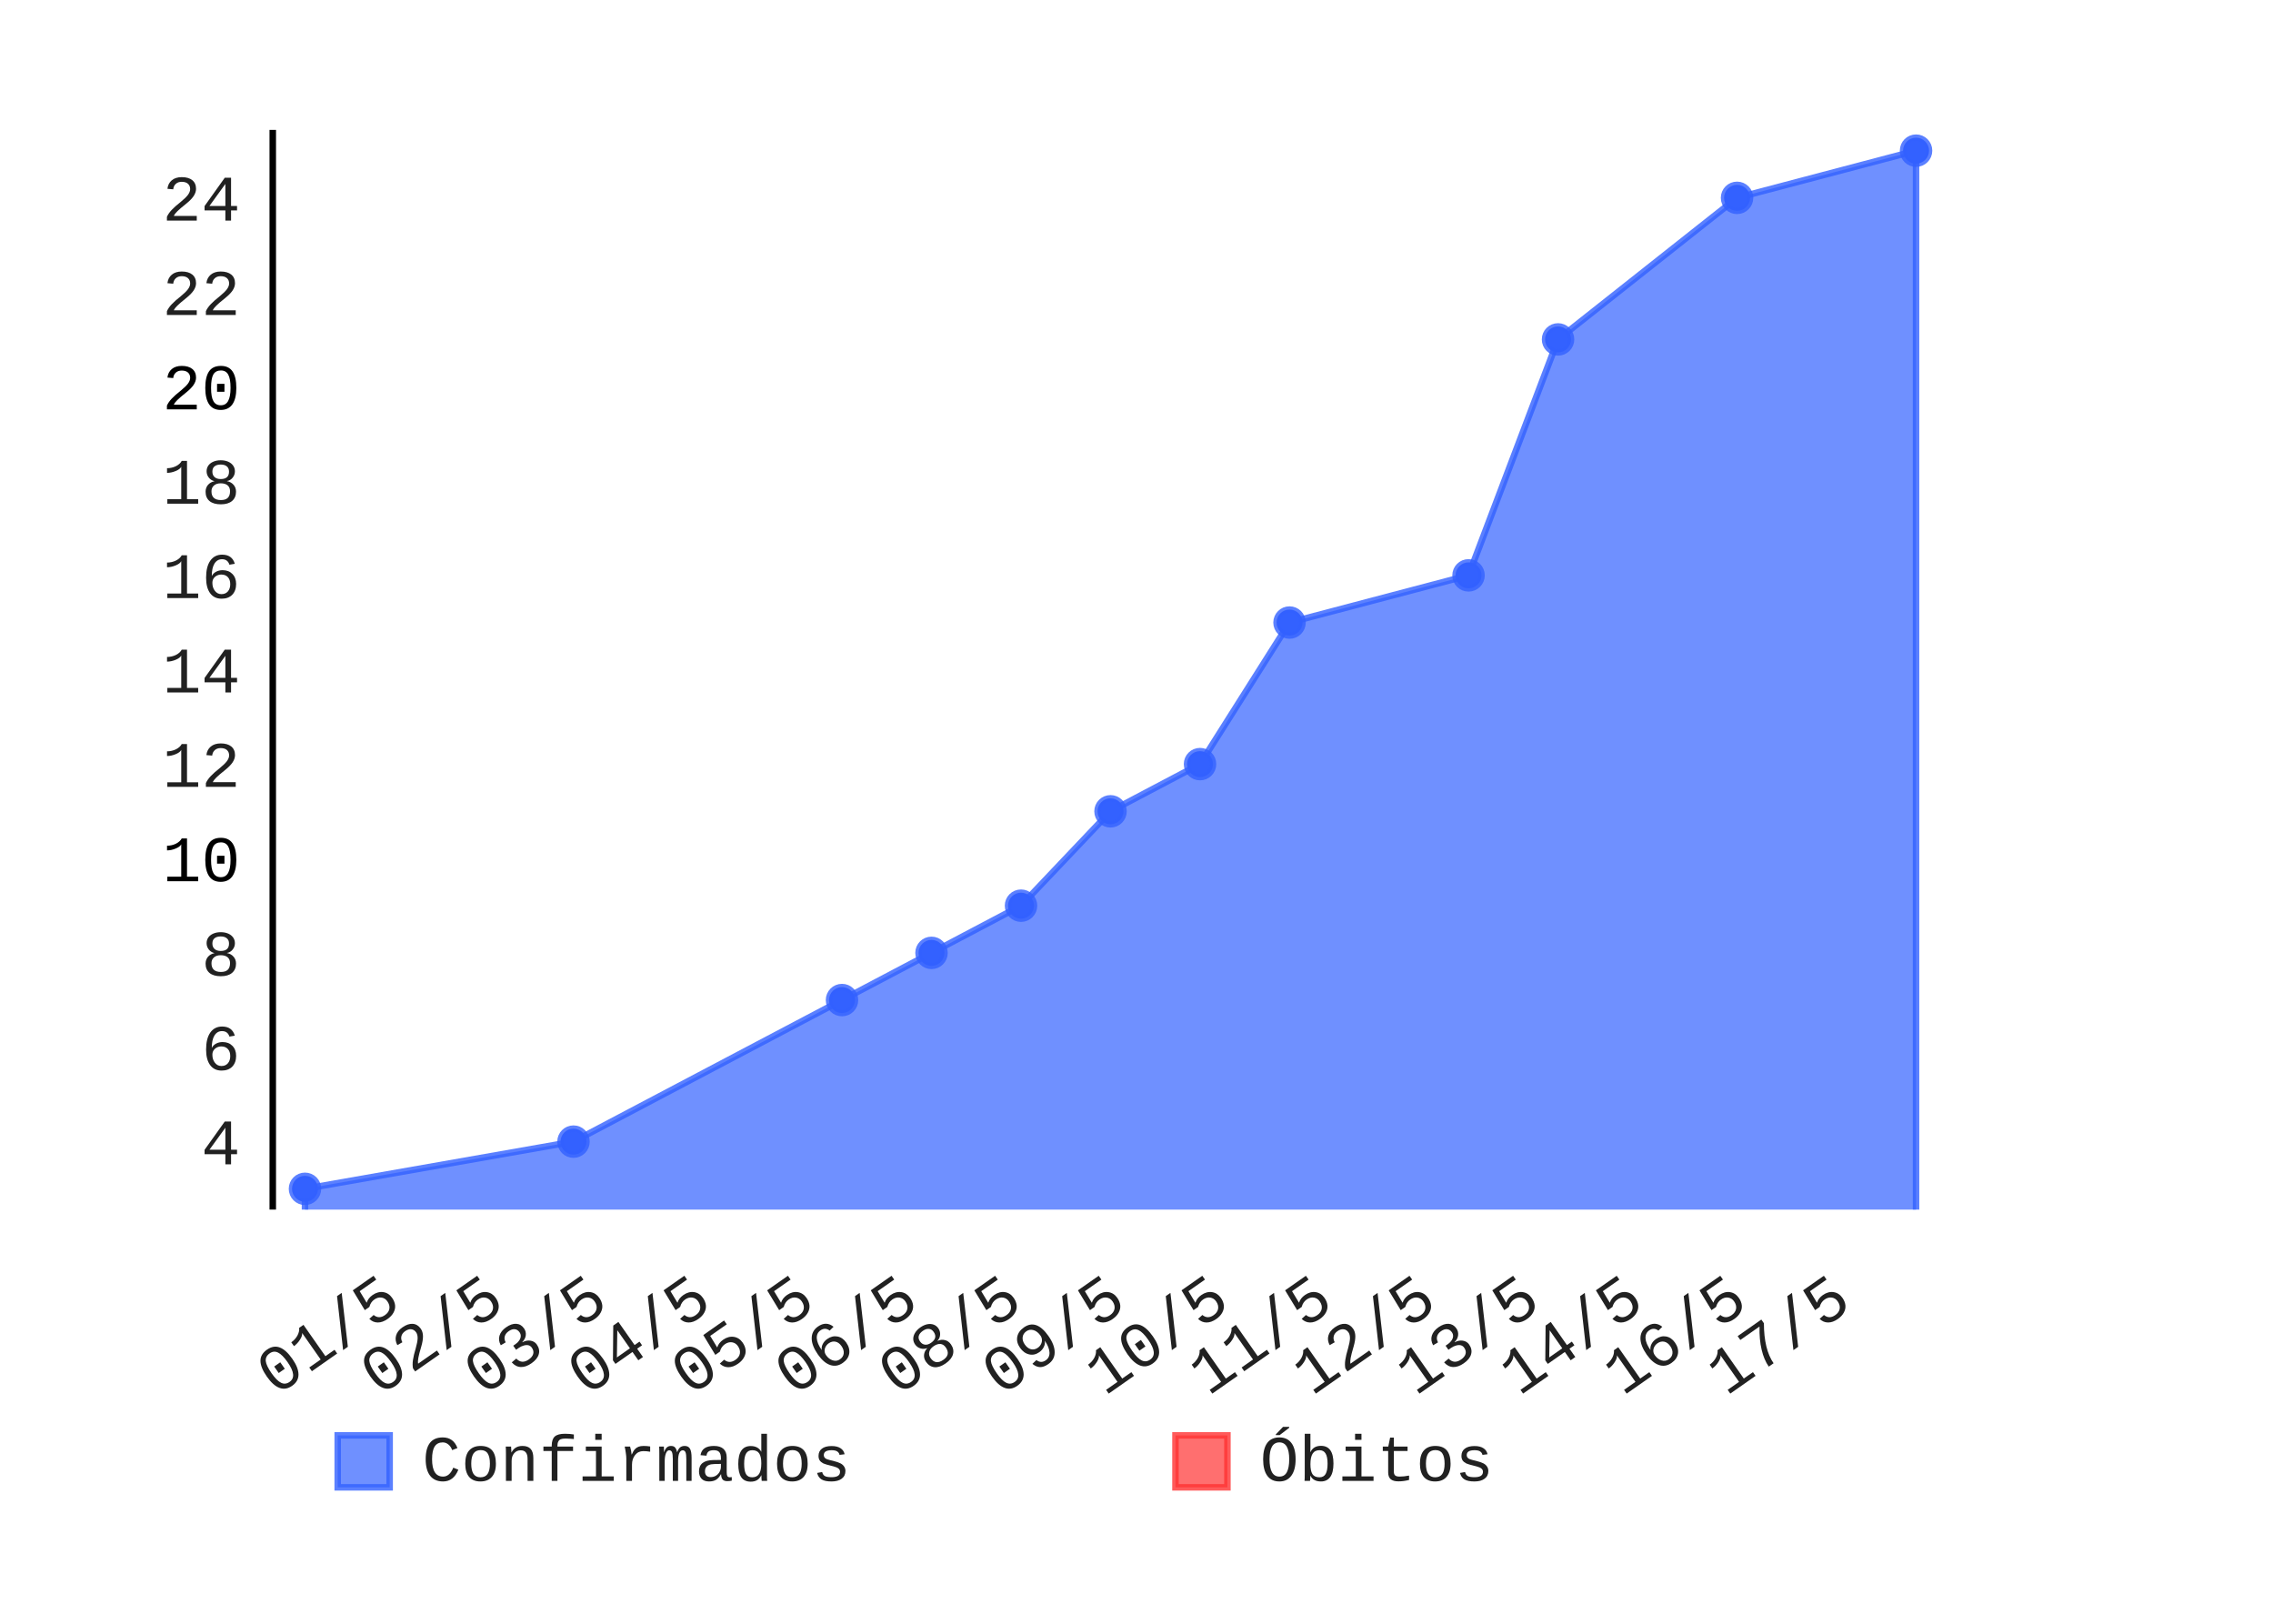
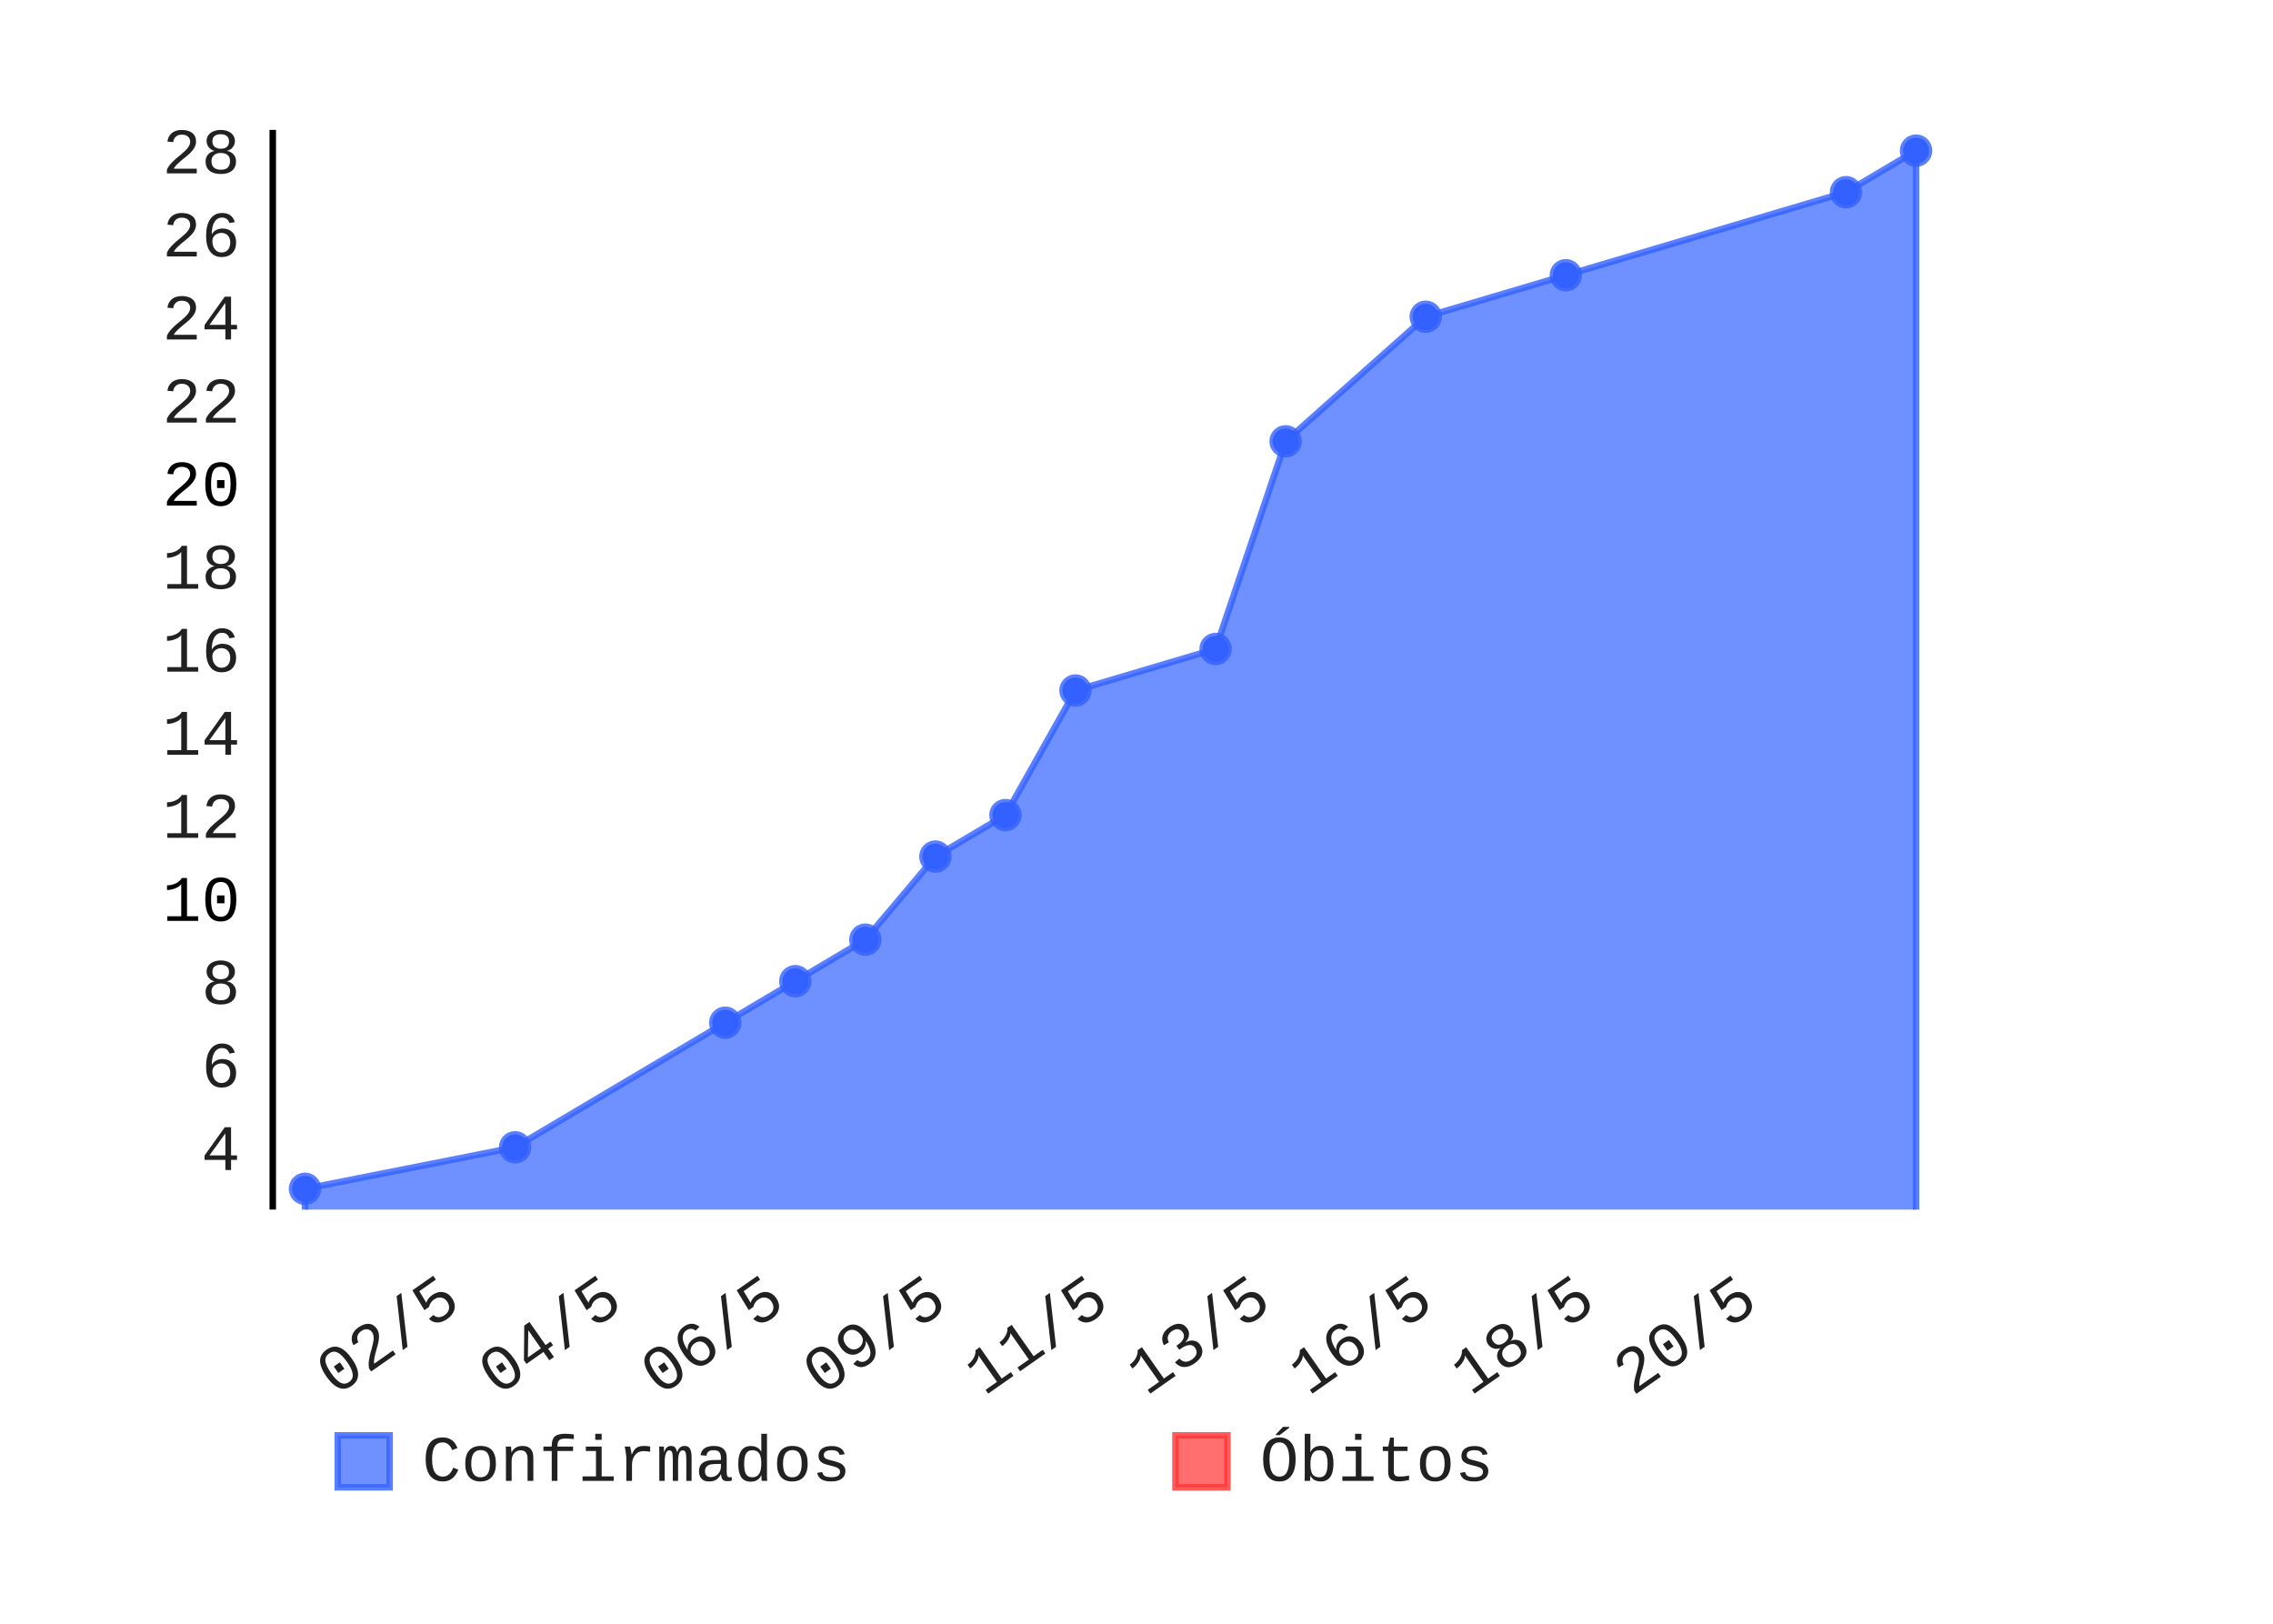
- <svg xmlns="http://www.w3.org/2000/svg" id="chart-f86753f5-d004-4260-9405-9b2d857cda17" class="pygal-chart" viewBox="0 0 350 250" width="350" height="250">
+ <svg xmlns="http://www.w3.org/2000/svg" id="chart-be30c157-8542-431a-92e0-816f533727b7" class="pygal-chart" viewBox="0 0 350 250" width="350" height="250">
  <defs>
-     <style type="text/css">#chart-f86753f5-d004-4260-9405-9b2d857cda17{-webkit-user-select:none;-webkit-font-smoothing:antialiased;font-family:Consolas,"Liberation Mono",Menlo,Courier,monospace}#chart-f86753f5-d004-4260-9405-9b2d857cda17 .title{font-family:Consolas,"Liberation Mono",Menlo,Courier,monospace;font-size:8px}#chart-f86753f5-d004-4260-9405-9b2d857cda17 .legends .legend text{font-family:Consolas,"Liberation Mono",Menlo,Courier,monospace;font-size:10px}#chart-f86753f5-d004-4260-9405-9b2d857cda17 .axis text{font-family:Consolas,"Liberation Mono",Menlo,Courier,monospace;font-size:10px}#chart-f86753f5-d004-4260-9405-9b2d857cda17 .axis text.major{font-family:Consolas,"Liberation Mono",Menlo,Courier,monospace;font-size:10px}#chart-f86753f5-d004-4260-9405-9b2d857cda17 .text-overlay text.value{font-family:Consolas,"Liberation Mono",Menlo,Courier,monospace;font-size:16px}#chart-f86753f5-d004-4260-9405-9b2d857cda17 .text-overlay text.label{font-family:Consolas,"Liberation Mono",Menlo,Courier,monospace;font-size:10px}#chart-f86753f5-d004-4260-9405-9b2d857cda17 .tooltip{font-family:Consolas,"Liberation Mono",Menlo,Courier,monospace;font-size:12px}#chart-f86753f5-d004-4260-9405-9b2d857cda17 text.no_data{font-family:Consolas,"Liberation Mono",Menlo,Courier,monospace;font-size:64px}
- #chart-f86753f5-d004-4260-9405-9b2d857cda17{background-color:transparent}#chart-f86753f5-d004-4260-9405-9b2d857cda17 path,#chart-f86753f5-d004-4260-9405-9b2d857cda17 line,#chart-f86753f5-d004-4260-9405-9b2d857cda17 rect,#chart-f86753f5-d004-4260-9405-9b2d857cda17 circle{-webkit-transition:150ms;-moz-transition:150ms;transition:150ms}#chart-f86753f5-d004-4260-9405-9b2d857cda17 .graph &gt; .background{fill:transparent}#chart-f86753f5-d004-4260-9405-9b2d857cda17 .plot &gt; .background{fill:rgba(255,255,255,1)}#chart-f86753f5-d004-4260-9405-9b2d857cda17 .graph{fill:rgba(0,0,0,.87)}#chart-f86753f5-d004-4260-9405-9b2d857cda17 text.no_data{fill:rgba(0,0,0,1)}#chart-f86753f5-d004-4260-9405-9b2d857cda17 .title{fill:rgba(0,0,0,1)}#chart-f86753f5-d004-4260-9405-9b2d857cda17 .legends .legend text{fill:rgba(0,0,0,.87)}#chart-f86753f5-d004-4260-9405-9b2d857cda17 .legends .legend:hover text{fill:rgba(0,0,0,1)}#chart-f86753f5-d004-4260-9405-9b2d857cda17 .axis .line{stroke:rgba(0,0,0,1)}#chart-f86753f5-d004-4260-9405-9b2d857cda17 .axis .guide.line{stroke:rgba(0,0,0,.54)}#chart-f86753f5-d004-4260-9405-9b2d857cda17 .axis .major.line{stroke:rgba(0,0,0,.87)}#chart-f86753f5-d004-4260-9405-9b2d857cda17 .axis text.major{fill:rgba(0,0,0,1)}#chart-f86753f5-d004-4260-9405-9b2d857cda17 .axis.y .guides:hover .guide.line,#chart-f86753f5-d004-4260-9405-9b2d857cda17 .line-graph .axis.x .guides:hover .guide.line,#chart-f86753f5-d004-4260-9405-9b2d857cda17 .stackedline-graph .axis.x .guides:hover .guide.line,#chart-f86753f5-d004-4260-9405-9b2d857cda17 .xy-graph .axis.x .guides:hover .guide.line{stroke:rgba(0,0,0,1)}#chart-f86753f5-d004-4260-9405-9b2d857cda17 .axis .guides:hover text{fill:rgba(0,0,0,1)}#chart-f86753f5-d004-4260-9405-9b2d857cda17 .reactive{fill-opacity:.7;stroke-opacity:.8}#chart-f86753f5-d004-4260-9405-9b2d857cda17 .ci{stroke:rgba(0,0,0,.87)}#chart-f86753f5-d004-4260-9405-9b2d857cda17 .reactive.active,#chart-f86753f5-d004-4260-9405-9b2d857cda17 .active .reactive{fill-opacity:.8;stroke-opacity:.9;stroke-width:4}#chart-f86753f5-d004-4260-9405-9b2d857cda17 .ci .reactive.active{stroke-width:1.5}#chart-f86753f5-d004-4260-9405-9b2d857cda17 .series text{fill:rgba(0,0,0,1)}#chart-f86753f5-d004-4260-9405-9b2d857cda17 .tooltip rect{fill:rgba(255,255,255,1);stroke:rgba(0,0,0,1);-webkit-transition:opacity 150ms;-moz-transition:opacity 150ms;transition:opacity 150ms}#chart-f86753f5-d004-4260-9405-9b2d857cda17 .tooltip .label{fill:rgba(0,0,0,.87)}#chart-f86753f5-d004-4260-9405-9b2d857cda17 .tooltip .label{fill:rgba(0,0,0,.87)}#chart-f86753f5-d004-4260-9405-9b2d857cda17 .tooltip .legend{font-size:.8em;fill:rgba(0,0,0,.54)}#chart-f86753f5-d004-4260-9405-9b2d857cda17 .tooltip .x_label{font-size:.6em;fill:rgba(0,0,0,1)}#chart-f86753f5-d004-4260-9405-9b2d857cda17 .tooltip .xlink{font-size:.5em;text-decoration:underline}#chart-f86753f5-d004-4260-9405-9b2d857cda17 .tooltip .value{font-size:1.5em}#chart-f86753f5-d004-4260-9405-9b2d857cda17 .bound{font-size:.5em}#chart-f86753f5-d004-4260-9405-9b2d857cda17 .max-value{font-size:.75em;fill:rgba(0,0,0,.54)}#chart-f86753f5-d004-4260-9405-9b2d857cda17 .map-element{fill:rgba(255,255,255,1);stroke:rgba(0,0,0,.54) !important}#chart-f86753f5-d004-4260-9405-9b2d857cda17 .map-element .reactive{fill-opacity:inherit;stroke-opacity:inherit}#chart-f86753f5-d004-4260-9405-9b2d857cda17 .color-0,#chart-f86753f5-d004-4260-9405-9b2d857cda17 .color-0 a:visited{stroke:#3361FF;fill:#3361FF}#chart-f86753f5-d004-4260-9405-9b2d857cda17 .color-1,#chart-f86753f5-d004-4260-9405-9b2d857cda17 .color-1 a:visited{stroke:#FF3333;fill:#FF3333}#chart-f86753f5-d004-4260-9405-9b2d857cda17 .text-overlay .color-0 text{fill:black}#chart-f86753f5-d004-4260-9405-9b2d857cda17 .text-overlay .color-1 text{fill:black}
- #chart-f86753f5-d004-4260-9405-9b2d857cda17 text.no_data{text-anchor:middle}#chart-f86753f5-d004-4260-9405-9b2d857cda17 .guide.line{fill:none}#chart-f86753f5-d004-4260-9405-9b2d857cda17 .centered{text-anchor:middle}#chart-f86753f5-d004-4260-9405-9b2d857cda17 .title{text-anchor:middle}#chart-f86753f5-d004-4260-9405-9b2d857cda17 .legends .legend text{fill-opacity:1}#chart-f86753f5-d004-4260-9405-9b2d857cda17 .axis.x text{text-anchor:middle}#chart-f86753f5-d004-4260-9405-9b2d857cda17 .axis.x:not(.web) text[transform]{text-anchor:start}#chart-f86753f5-d004-4260-9405-9b2d857cda17 .axis.x:not(.web) text[transform].backwards{text-anchor:end}#chart-f86753f5-d004-4260-9405-9b2d857cda17 .axis.y text{text-anchor:end}#chart-f86753f5-d004-4260-9405-9b2d857cda17 .axis.y text[transform].backwards{text-anchor:start}#chart-f86753f5-d004-4260-9405-9b2d857cda17 .axis.y2 text{text-anchor:start}#chart-f86753f5-d004-4260-9405-9b2d857cda17 .axis.y2 text[transform].backwards{text-anchor:end}#chart-f86753f5-d004-4260-9405-9b2d857cda17 .axis .guide.line{stroke-dasharray:4,4}#chart-f86753f5-d004-4260-9405-9b2d857cda17 .axis .major.guide.line{stroke-dasharray:6,6}#chart-f86753f5-d004-4260-9405-9b2d857cda17 .horizontal .axis.y .guide.line,#chart-f86753f5-d004-4260-9405-9b2d857cda17 .horizontal .axis.y2 .guide.line,#chart-f86753f5-d004-4260-9405-9b2d857cda17 .vertical .axis.x .guide.line{opacity:0}#chart-f86753f5-d004-4260-9405-9b2d857cda17 .horizontal .axis.always_show .guide.line,#chart-f86753f5-d004-4260-9405-9b2d857cda17 .vertical .axis.always_show .guide.line{opacity:1 !important}#chart-f86753f5-d004-4260-9405-9b2d857cda17 .axis.y .guides:hover .guide.line,#chart-f86753f5-d004-4260-9405-9b2d857cda17 .axis.y2 .guides:hover .guide.line,#chart-f86753f5-d004-4260-9405-9b2d857cda17 .axis.x .guides:hover .guide.line{opacity:1}#chart-f86753f5-d004-4260-9405-9b2d857cda17 .axis .guides:hover text{opacity:1}#chart-f86753f5-d004-4260-9405-9b2d857cda17 .nofill{fill:none}#chart-f86753f5-d004-4260-9405-9b2d857cda17 .subtle-fill{fill-opacity:.2}#chart-f86753f5-d004-4260-9405-9b2d857cda17 .dot{stroke-width:1px;fill-opacity:1}#chart-f86753f5-d004-4260-9405-9b2d857cda17 .dot.active{stroke-width:5px}#chart-f86753f5-d004-4260-9405-9b2d857cda17 .dot.negative{fill:transparent}#chart-f86753f5-d004-4260-9405-9b2d857cda17 text,#chart-f86753f5-d004-4260-9405-9b2d857cda17 tspan{stroke:none !important}#chart-f86753f5-d004-4260-9405-9b2d857cda17 .series text.active{opacity:1}#chart-f86753f5-d004-4260-9405-9b2d857cda17 .tooltip rect{fill-opacity:.95;stroke-width:.5}#chart-f86753f5-d004-4260-9405-9b2d857cda17 .tooltip text{fill-opacity:1}#chart-f86753f5-d004-4260-9405-9b2d857cda17 .showable{visibility:hidden}#chart-f86753f5-d004-4260-9405-9b2d857cda17 .showable.shown{visibility:visible}#chart-f86753f5-d004-4260-9405-9b2d857cda17 .gauge-background{fill:rgba(229,229,229,1);stroke:none}#chart-f86753f5-d004-4260-9405-9b2d857cda17 .bg-lines{stroke:transparent;stroke-width:2px}</style>
+     <style type="text/css">#chart-be30c157-8542-431a-92e0-816f533727b7{-webkit-user-select:none;-webkit-font-smoothing:antialiased;font-family:Consolas,"Liberation Mono",Menlo,Courier,monospace}#chart-be30c157-8542-431a-92e0-816f533727b7 .title{font-family:Consolas,"Liberation Mono",Menlo,Courier,monospace;font-size:8px}#chart-be30c157-8542-431a-92e0-816f533727b7 .legends .legend text{font-family:Consolas,"Liberation Mono",Menlo,Courier,monospace;font-size:10px}#chart-be30c157-8542-431a-92e0-816f533727b7 .axis text{font-family:Consolas,"Liberation Mono",Menlo,Courier,monospace;font-size:10px}#chart-be30c157-8542-431a-92e0-816f533727b7 .axis text.major{font-family:Consolas,"Liberation Mono",Menlo,Courier,monospace;font-size:10px}#chart-be30c157-8542-431a-92e0-816f533727b7 .text-overlay text.value{font-family:Consolas,"Liberation Mono",Menlo,Courier,monospace;font-size:16px}#chart-be30c157-8542-431a-92e0-816f533727b7 .text-overlay text.label{font-family:Consolas,"Liberation Mono",Menlo,Courier,monospace;font-size:10px}#chart-be30c157-8542-431a-92e0-816f533727b7 .tooltip{font-family:Consolas,"Liberation Mono",Menlo,Courier,monospace;font-size:12px}#chart-be30c157-8542-431a-92e0-816f533727b7 text.no_data{font-family:Consolas,"Liberation Mono",Menlo,Courier,monospace;font-size:64px}
+ #chart-be30c157-8542-431a-92e0-816f533727b7{background-color:transparent}#chart-be30c157-8542-431a-92e0-816f533727b7 path,#chart-be30c157-8542-431a-92e0-816f533727b7 line,#chart-be30c157-8542-431a-92e0-816f533727b7 rect,#chart-be30c157-8542-431a-92e0-816f533727b7 circle{-webkit-transition:150ms;-moz-transition:150ms;transition:150ms}#chart-be30c157-8542-431a-92e0-816f533727b7 .graph &gt; .background{fill:transparent}#chart-be30c157-8542-431a-92e0-816f533727b7 .plot &gt; .background{fill:rgba(255,255,255,1)}#chart-be30c157-8542-431a-92e0-816f533727b7 .graph{fill:rgba(0,0,0,.87)}#chart-be30c157-8542-431a-92e0-816f533727b7 text.no_data{fill:rgba(0,0,0,1)}#chart-be30c157-8542-431a-92e0-816f533727b7 .title{fill:rgba(0,0,0,1)}#chart-be30c157-8542-431a-92e0-816f533727b7 .legends .legend text{fill:rgba(0,0,0,.87)}#chart-be30c157-8542-431a-92e0-816f533727b7 .legends .legend:hover text{fill:rgba(0,0,0,1)}#chart-be30c157-8542-431a-92e0-816f533727b7 .axis .line{stroke:rgba(0,0,0,1)}#chart-be30c157-8542-431a-92e0-816f533727b7 .axis .guide.line{stroke:rgba(0,0,0,.54)}#chart-be30c157-8542-431a-92e0-816f533727b7 .axis .major.line{stroke:rgba(0,0,0,.87)}#chart-be30c157-8542-431a-92e0-816f533727b7 .axis text.major{fill:rgba(0,0,0,1)}#chart-be30c157-8542-431a-92e0-816f533727b7 .axis.y .guides:hover .guide.line,#chart-be30c157-8542-431a-92e0-816f533727b7 .line-graph .axis.x .guides:hover .guide.line,#chart-be30c157-8542-431a-92e0-816f533727b7 .stackedline-graph .axis.x .guides:hover .guide.line,#chart-be30c157-8542-431a-92e0-816f533727b7 .xy-graph .axis.x .guides:hover .guide.line{stroke:rgba(0,0,0,1)}#chart-be30c157-8542-431a-92e0-816f533727b7 .axis .guides:hover text{fill:rgba(0,0,0,1)}#chart-be30c157-8542-431a-92e0-816f533727b7 .reactive{fill-opacity:.7;stroke-opacity:.8}#chart-be30c157-8542-431a-92e0-816f533727b7 .ci{stroke:rgba(0,0,0,.87)}#chart-be30c157-8542-431a-92e0-816f533727b7 .reactive.active,#chart-be30c157-8542-431a-92e0-816f533727b7 .active .reactive{fill-opacity:.8;stroke-opacity:.9;stroke-width:4}#chart-be30c157-8542-431a-92e0-816f533727b7 .ci .reactive.active{stroke-width:1.5}#chart-be30c157-8542-431a-92e0-816f533727b7 .series text{fill:rgba(0,0,0,1)}#chart-be30c157-8542-431a-92e0-816f533727b7 .tooltip rect{fill:rgba(255,255,255,1);stroke:rgba(0,0,0,1);-webkit-transition:opacity 150ms;-moz-transition:opacity 150ms;transition:opacity 150ms}#chart-be30c157-8542-431a-92e0-816f533727b7 .tooltip .label{fill:rgba(0,0,0,.87)}#chart-be30c157-8542-431a-92e0-816f533727b7 .tooltip .label{fill:rgba(0,0,0,.87)}#chart-be30c157-8542-431a-92e0-816f533727b7 .tooltip .legend{font-size:.8em;fill:rgba(0,0,0,.54)}#chart-be30c157-8542-431a-92e0-816f533727b7 .tooltip .x_label{font-size:.6em;fill:rgba(0,0,0,1)}#chart-be30c157-8542-431a-92e0-816f533727b7 .tooltip .xlink{font-size:.5em;text-decoration:underline}#chart-be30c157-8542-431a-92e0-816f533727b7 .tooltip .value{font-size:1.5em}#chart-be30c157-8542-431a-92e0-816f533727b7 .bound{font-size:.5em}#chart-be30c157-8542-431a-92e0-816f533727b7 .max-value{font-size:.75em;fill:rgba(0,0,0,.54)}#chart-be30c157-8542-431a-92e0-816f533727b7 .map-element{fill:rgba(255,255,255,1);stroke:rgba(0,0,0,.54) !important}#chart-be30c157-8542-431a-92e0-816f533727b7 .map-element .reactive{fill-opacity:inherit;stroke-opacity:inherit}#chart-be30c157-8542-431a-92e0-816f533727b7 .color-0,#chart-be30c157-8542-431a-92e0-816f533727b7 .color-0 a:visited{stroke:#3361FF;fill:#3361FF}#chart-be30c157-8542-431a-92e0-816f533727b7 .color-1,#chart-be30c157-8542-431a-92e0-816f533727b7 .color-1 a:visited{stroke:#FF3333;fill:#FF3333}#chart-be30c157-8542-431a-92e0-816f533727b7 .text-overlay .color-0 text{fill:black}#chart-be30c157-8542-431a-92e0-816f533727b7 .text-overlay .color-1 text{fill:black}
+ #chart-be30c157-8542-431a-92e0-816f533727b7 text.no_data{text-anchor:middle}#chart-be30c157-8542-431a-92e0-816f533727b7 .guide.line{fill:none}#chart-be30c157-8542-431a-92e0-816f533727b7 .centered{text-anchor:middle}#chart-be30c157-8542-431a-92e0-816f533727b7 .title{text-anchor:middle}#chart-be30c157-8542-431a-92e0-816f533727b7 .legends .legend text{fill-opacity:1}#chart-be30c157-8542-431a-92e0-816f533727b7 .axis.x text{text-anchor:middle}#chart-be30c157-8542-431a-92e0-816f533727b7 .axis.x:not(.web) text[transform]{text-anchor:start}#chart-be30c157-8542-431a-92e0-816f533727b7 .axis.x:not(.web) text[transform].backwards{text-anchor:end}#chart-be30c157-8542-431a-92e0-816f533727b7 .axis.y text{text-anchor:end}#chart-be30c157-8542-431a-92e0-816f533727b7 .axis.y text[transform].backwards{text-anchor:start}#chart-be30c157-8542-431a-92e0-816f533727b7 .axis.y2 text{text-anchor:start}#chart-be30c157-8542-431a-92e0-816f533727b7 .axis.y2 text[transform].backwards{text-anchor:end}#chart-be30c157-8542-431a-92e0-816f533727b7 .axis .guide.line{stroke-dasharray:4,4}#chart-be30c157-8542-431a-92e0-816f533727b7 .axis .major.guide.line{stroke-dasharray:6,6}#chart-be30c157-8542-431a-92e0-816f533727b7 .horizontal .axis.y .guide.line,#chart-be30c157-8542-431a-92e0-816f533727b7 .horizontal .axis.y2 .guide.line,#chart-be30c157-8542-431a-92e0-816f533727b7 .vertical .axis.x .guide.line{opacity:0}#chart-be30c157-8542-431a-92e0-816f533727b7 .horizontal .axis.always_show .guide.line,#chart-be30c157-8542-431a-92e0-816f533727b7 .vertical .axis.always_show .guide.line{opacity:1 !important}#chart-be30c157-8542-431a-92e0-816f533727b7 .axis.y .guides:hover .guide.line,#chart-be30c157-8542-431a-92e0-816f533727b7 .axis.y2 .guides:hover .guide.line,#chart-be30c157-8542-431a-92e0-816f533727b7 .axis.x .guides:hover .guide.line{opacity:1}#chart-be30c157-8542-431a-92e0-816f533727b7 .axis .guides:hover text{opacity:1}#chart-be30c157-8542-431a-92e0-816f533727b7 .nofill{fill:none}#chart-be30c157-8542-431a-92e0-816f533727b7 .subtle-fill{fill-opacity:.2}#chart-be30c157-8542-431a-92e0-816f533727b7 .dot{stroke-width:1px;fill-opacity:1}#chart-be30c157-8542-431a-92e0-816f533727b7 .dot.active{stroke-width:5px}#chart-be30c157-8542-431a-92e0-816f533727b7 .dot.negative{fill:transparent}#chart-be30c157-8542-431a-92e0-816f533727b7 text,#chart-be30c157-8542-431a-92e0-816f533727b7 tspan{stroke:none !important}#chart-be30c157-8542-431a-92e0-816f533727b7 .series text.active{opacity:1}#chart-be30c157-8542-431a-92e0-816f533727b7 .tooltip rect{fill-opacity:.95;stroke-width:.5}#chart-be30c157-8542-431a-92e0-816f533727b7 .tooltip text{fill-opacity:1}#chart-be30c157-8542-431a-92e0-816f533727b7 .showable{visibility:hidden}#chart-be30c157-8542-431a-92e0-816f533727b7 .showable.shown{visibility:visible}#chart-be30c157-8542-431a-92e0-816f533727b7 .gauge-background{fill:rgba(229,229,229,1);stroke:none}#chart-be30c157-8542-431a-92e0-816f533727b7 .bg-lines{stroke:transparent;stroke-width:2px}</style>
  </defs>
  <g class="graph datetimeline-graph vertical">
    <rect x="0" y="0" width="350" height="250" class="background" />
    <g transform="translate(42, 20)" class="plot">
      <rect x="0" y="0" width="258.0" height="166.234" class="background" />
      <g class="axis y">
        <g class="guides">
-           <text x="-5" y="159.272" class="">4</text>
+           <text x="-5" y="160.144" class="">4</text>
        </g>
        <g class="guides">
-           <text x="-5" y="144.741" class="">6</text>
+           <text x="-5" y="147.356" class="">6</text>
        </g>
        <g class="guides">
-           <text x="-5" y="130.21" class="">8</text>
+           <text x="-5" y="134.569" class="">8</text>
        </g>
        <g class="guides">
-           <text x="-5" y="115.679" class="major">10</text>
+           <text x="-5" y="121.782" class="major">10</text>
        </g>
        <g class="guides">
-           <text x="-5" y="101.148" class="">12</text>
+           <text x="-5" y="108.995" class="">12</text>
        </g>
        <g class="guides">
-           <text x="-5" y="86.617" class="">14</text>
+           <text x="-5" y="96.208" class="">14</text>
        </g>
        <g class="guides">
-           <text x="-5" y="72.086" class="">16</text>
+           <text x="-5" y="83.42" class="">16</text>
        </g>
        <g class="guides">
-           <text x="-5" y="57.555" class="">18</text>
+           <text x="-5" y="70.633" class="">18</text>
        </g>
        <g class="guides">
-           <text x="-5" y="43.024" class="major">20</text>
+           <text x="-5" y="57.846" class="major">20</text>
        </g>
        <g class="guides">
-           <text x="-5" y="28.493" class="">22</text>
+           <text x="-5" y="45.059" class="">22</text>
        </g>
        <g class="guides">
-           <text x="-5" y="13.962" class="">24</text>
+           <text x="-5" y="32.271" class="">24</text>
+         </g>
+         <g class="guides">
+           <text x="-5" y="19.484" class="">26</text>
+         </g>
+         <g class="guides">
+           <text x="-5" y="6.697" class="">28</text>
        </g>
      </g>
      <g class="axis x">
        <path d="M0 0 v166.234" class="line" />
        <g class="guides">
-           <path d="M20.147 0 v166.234" class="guide line" />
-           <text x="20.147" y="181.234" class="backwards" transform="rotate(325 20.14732 181.2342)">01/5</text>
+           <path d="M29.33 0 v166.234" class="guide line" />
+           <text x="29.33" y="181.234" class="backwards" transform="rotate(325 29.3298 181.2342)">02/5</text>
        </g>
        <g class="guides">
-           <path d="M36.099 0 v166.234" class="guide line" />
-           <text x="36.099" y="181.234" class="backwards" transform="rotate(325 36.09877 181.2342)">02/5</text>
+           <path d="M54.297 0 v166.234" class="guide line" />
+           <text x="54.297" y="181.234" class="backwards" transform="rotate(325 54.29729 181.2342)">04/5</text>
        </g>
        <g class="guides">
-           <path d="M52.05 0 v166.234" class="guide line" />
-           <text x="52.05" y="181.234" class="backwards" transform="rotate(325 52.05021 181.2342)">03/5</text>
+           <path d="M79.265 0 v166.234" class="guide line" />
+           <text x="79.265" y="181.234" class="backwards" transform="rotate(325 79.26477 181.2342)">06/5</text>
        </g>
        <g class="guides">
-           <path d="M68.002 0 v166.234" class="guide line" />
-           <text x="68.002" y="181.234" class="backwards" transform="rotate(325 68.00166 181.2342)">04/5</text>
+           <path d="M104.232 0 v166.234" class="guide line" />
+           <text x="104.232" y="181.234" class="backwards" transform="rotate(325 104.2323 181.2342)">09/5</text>
        </g>
        <g class="guides">
-           <path d="M83.953 0 v166.234" class="guide line" />
-           <text x="83.953" y="181.234" class="backwards" transform="rotate(325 83.95311 181.2342)">05/5</text>
+           <path d="M129.2 0 v166.234" class="guide line" />
+           <text x="129.2" y="181.234" class="backwards" transform="rotate(325 129.1997 181.2342)">11/5</text>
        </g>
        <g class="guides">
-           <path d="M99.905 0 v166.234" class="guide line" />
-           <text x="99.905" y="181.234" class="backwards" transform="rotate(325 99.90456 181.2342)">06/5</text>
+           <path d="M154.167 0 v166.234" class="guide line" />
+           <text x="154.167" y="181.234" class="backwards" transform="rotate(325 154.1672 181.2342)">13/5</text>
        </g>
        <g class="guides">
-           <path d="M115.856 0 v166.234" class="guide line" />
-           <text x="115.856" y="181.234" class="backwards" transform="rotate(325 115.856 181.2342)">08/5</text>
+           <path d="M179.135 0 v166.234" class="guide line" />
+           <text x="179.135" y="181.234" class="backwards" transform="rotate(325 179.1347 181.2342)">16/5</text>
        </g>
        <g class="guides">
-           <path d="M131.807 0 v166.234" class="guide line" />
-           <text x="131.807" y="181.234" class="backwards" transform="rotate(325 131.8075 181.2342)">09/5</text>
+           <path d="M204.102 0 v166.234" class="guide line" />
+           <text x="204.102" y="181.234" class="backwards" transform="rotate(325 204.1022 181.2342)">18/5</text>
        </g>
        <g class="guides">
-           <path d="M147.759 0 v166.234" class="guide line" />
-           <text x="147.759" y="181.234" class="backwards" transform="rotate(325 147.7589 181.2342)">10/5</text>
-         </g>
-         <g class="guides">
-           <path d="M163.71 0 v166.234" class="guide line" />
-           <text x="163.71" y="181.234" class="backwards" transform="rotate(325 163.7104 181.2342)">11/5</text>
-         </g>
-         <g class="guides">
-           <path d="M179.662 0 v166.234" class="guide line" />
-           <text x="179.662" y="181.234" class="backwards" transform="rotate(325 179.6618 181.2342)">12/5</text>
-         </g>
-         <g class="guides">
-           <path d="M195.613 0 v166.234" class="guide line" />
-           <text x="195.613" y="181.234" class="backwards" transform="rotate(325 195.6132 181.2342)">13/5</text>
-         </g>
-         <g class="guides">
-           <path d="M211.565 0 v166.234" class="guide line" />
-           <text x="211.565" y="181.234" class="backwards" transform="rotate(325 211.5647 181.2342)">14/5</text>
-         </g>
-         <g class="guides">
-           <path d="M227.516 0 v166.234" class="guide line" />
-           <text x="227.516" y="181.234" class="backwards" transform="rotate(325 227.5161 181.2342)">16/5</text>
-         </g>
-         <g class="guides">
-           <path d="M243.468 0 v166.234" class="guide line" />
-           <text x="243.468" y="181.234" class="backwards" transform="rotate(325 243.4676 181.2342)">17/5</text>
+           <path d="M229.07 0 v166.234" class="guide line" />
+           <text x="229.07" y="181.234" class="backwards" transform="rotate(325 229.0697 181.2342)">20/5</text>
        </g>
      </g>
      <g class="series serie-0 color-0">
-         <path d="M4.962 166.234 L4.962 163.037 46.308 155.772 87.654 133.975 101.436 126.71 115.218 119.444 129 104.914 142.782 97.648 156.564 75.852 184.128 68.586 197.91 32.259 225.474 10.462 253.038 3.197 253.038 166.234" class="line reactive" />
+         <path d="M4.962 166.234 L4.962 163.037 37.319 156.644 69.677 137.463 80.463 131.069 91.249 124.676 102.035 111.888 112.821 105.495 123.607 86.314 145.179 79.92 155.965 47.952 177.537 28.771 199.109 22.378 242.253 9.59 253.038 3.197 253.038 166.234" class="line reactive" />
      </g>
      <g class="series serie-1 color-1" />
    </g>
    <g class="titles" />
    <g transform="translate(42, 20)" class="plot overlay">
      <g class="series serie-0 color-0">
        <g class="dots">
          <circle cx="4.962" cy="163.037" r="2" class="dot reactive tooltip-trigger" />
        </g>
        <g class="dots">
-           <circle cx="46.308" cy="155.772" r="2" class="dot reactive tooltip-trigger" />
+           <circle cx="37.319" cy="156.644" r="2" class="dot reactive tooltip-trigger" />
        </g>
        <g class="dots">
-           <circle cx="87.654" cy="133.975" r="2" class="dot reactive tooltip-trigger" />
+           <circle cx="69.677" cy="137.463" r="2" class="dot reactive tooltip-trigger" />
        </g>
        <g class="dots">
-           <circle cx="101.436" cy="126.71" r="2" class="dot reactive tooltip-trigger" />
+           <circle cx="80.463" cy="131.069" r="2" class="dot reactive tooltip-trigger" />
        </g>
        <g class="dots">
-           <circle cx="115.218" cy="119.444" r="2" class="dot reactive tooltip-trigger" />
+           <circle cx="91.249" cy="124.676" r="2" class="dot reactive tooltip-trigger" />
        </g>
        <g class="dots">
-           <circle cx="129.0" cy="104.914" r="2" class="dot reactive tooltip-trigger" />
+           <circle cx="102.035" cy="111.888" r="2" class="dot reactive tooltip-trigger" />
        </g>
        <g class="dots">
-           <circle cx="142.782" cy="97.648" r="2" class="dot reactive tooltip-trigger" />
+           <circle cx="112.821" cy="105.495" r="2" class="dot reactive tooltip-trigger" />
        </g>
        <g class="dots">
-           <circle cx="156.564" cy="75.852" r="2" class="dot reactive tooltip-trigger" />
+           <circle cx="123.607" cy="86.314" r="2" class="dot reactive tooltip-trigger" />
        </g>
        <g class="dots">
-           <circle cx="184.128" cy="68.586" r="2" class="dot reactive tooltip-trigger" />
+           <circle cx="145.179" cy="79.92" r="2" class="dot reactive tooltip-trigger" />
        </g>
        <g class="dots">
-           <circle cx="197.91" cy="32.259" r="2" class="dot reactive tooltip-trigger" />
+           <circle cx="155.965" cy="47.952" r="2" class="dot reactive tooltip-trigger" />
        </g>
        <g class="dots">
-           <circle cx="225.474" cy="10.462" r="2" class="dot reactive tooltip-trigger" />
+           <circle cx="177.537" cy="28.771" r="2" class="dot reactive tooltip-trigger" />
+         </g>
+         <g class="dots">
+           <circle cx="199.109" cy="22.378" r="2" class="dot reactive tooltip-trigger" />
+         </g>
+         <g class="dots">
+           <circle cx="242.253" cy="9.59" r="2" class="dot reactive tooltip-trigger" />
        </g>
        <g class="dots">
          <circle cx="253.038" cy="3.197" r="2" class="dot reactive tooltip-trigger" />
        </g>
      </g>
      <g class="series serie-1 color-1" />
    </g>
    <g transform="translate(42, 20)" class="plot text-overlay">
      <g class="series serie-0 color-0" />
      <g class="series serie-1 color-1" />
    </g>
    <g transform="translate(42, 20)" class="plot tooltip-overlay">
      <g transform="translate(0 0)" style="opacity: 0" class="tooltip">
        <rect rx="10" ry="10" width="0" height="0" class="tooltip-box" />
        <g class="text" />
      </g>
    </g>
    <g transform="translate(52, 220)" class="legends">
      <g id="activate-serie-0" class="legend reactive activate-serie">
        <rect x="0.0" y="1.0" width="8" height="8" class="color-0 reactive" />
        <text x="13.0" y="8.0">Confirmados</text>
      </g>
      <g id="activate-serie-1" class="legend reactive activate-serie">
        <rect x="129.0" y="1.0" width="8" height="8" class="color-1 reactive" />
        <text x="142.0" y="8.0">Óbitos</text>
      </g>
    </g>
  </g>
</svg>
